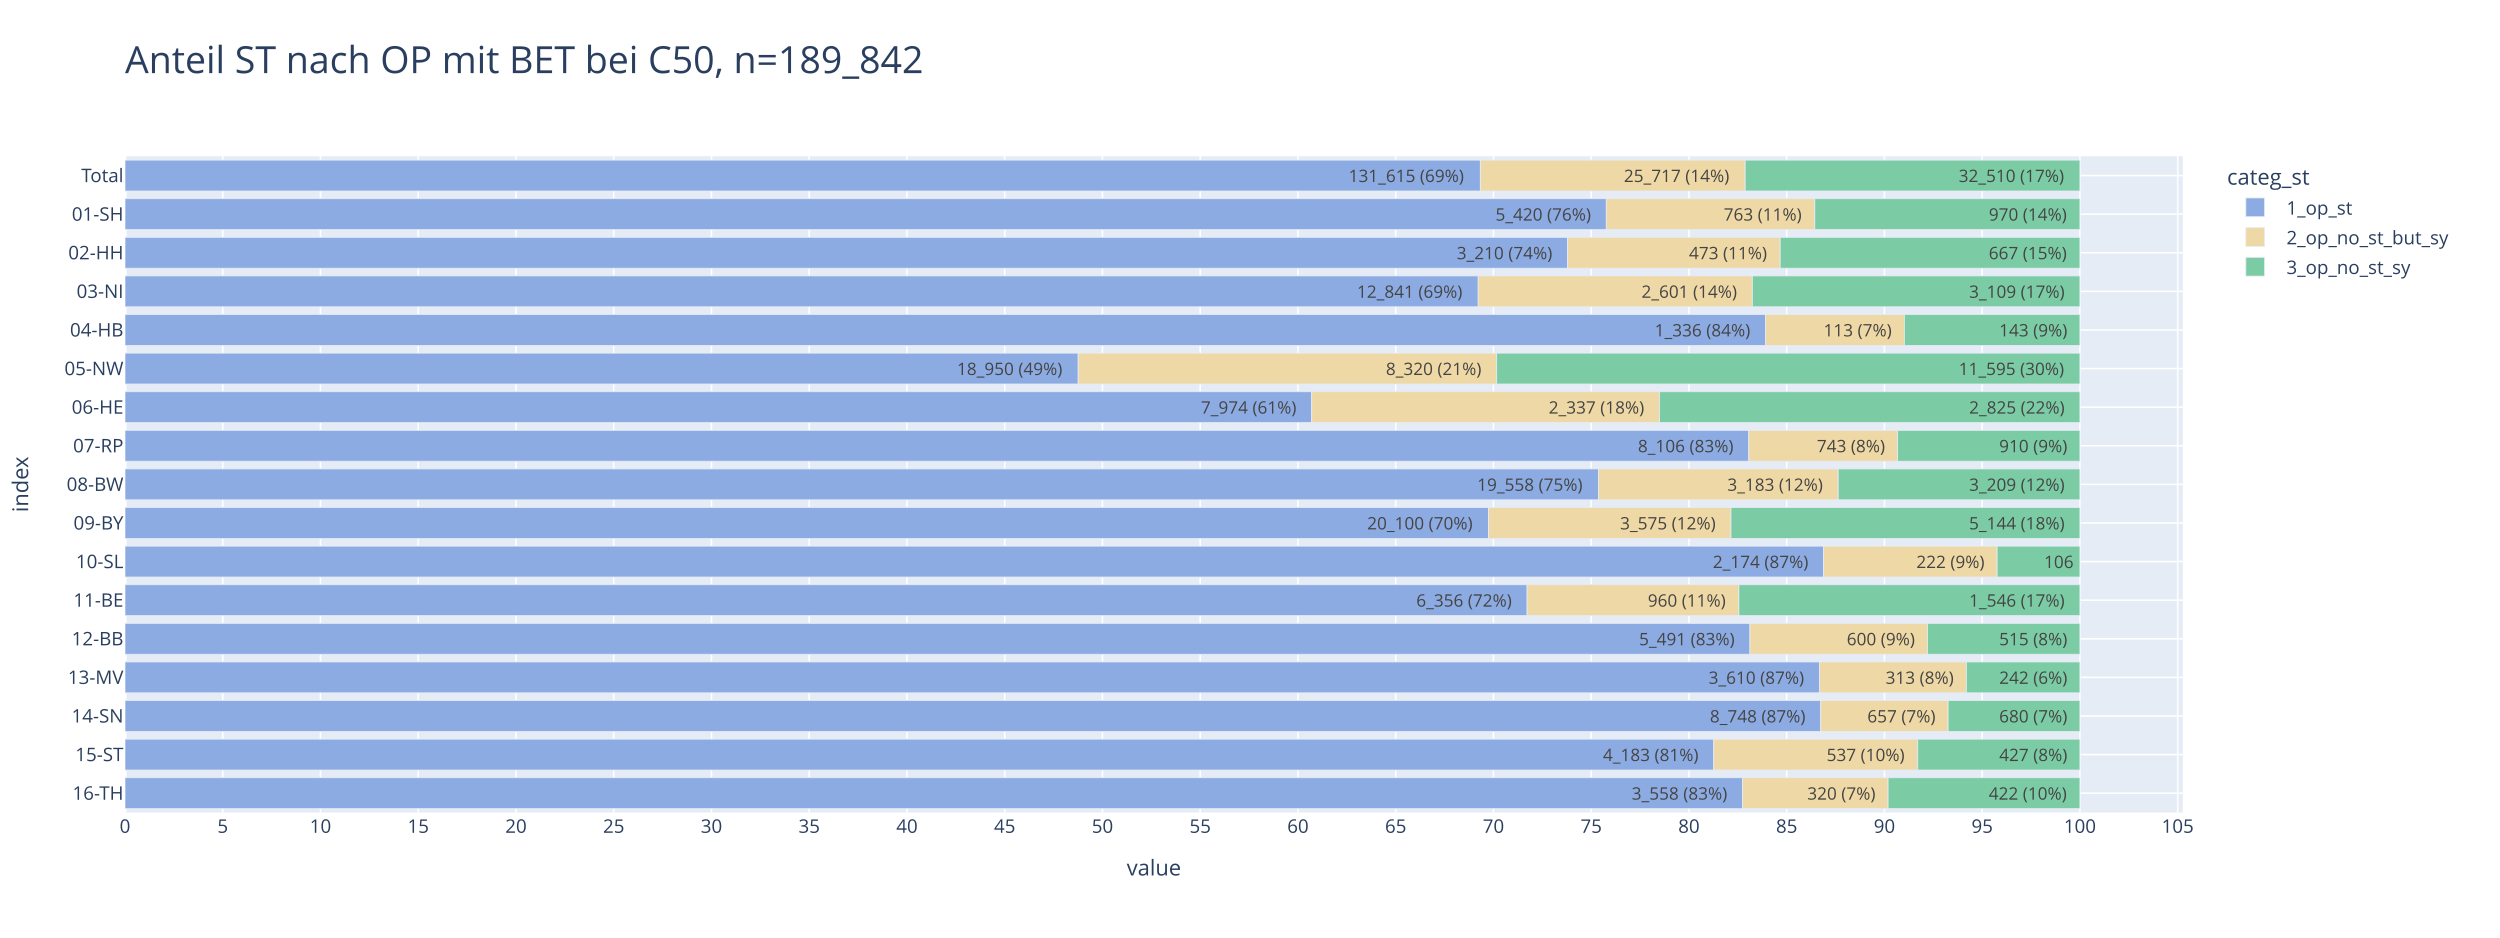
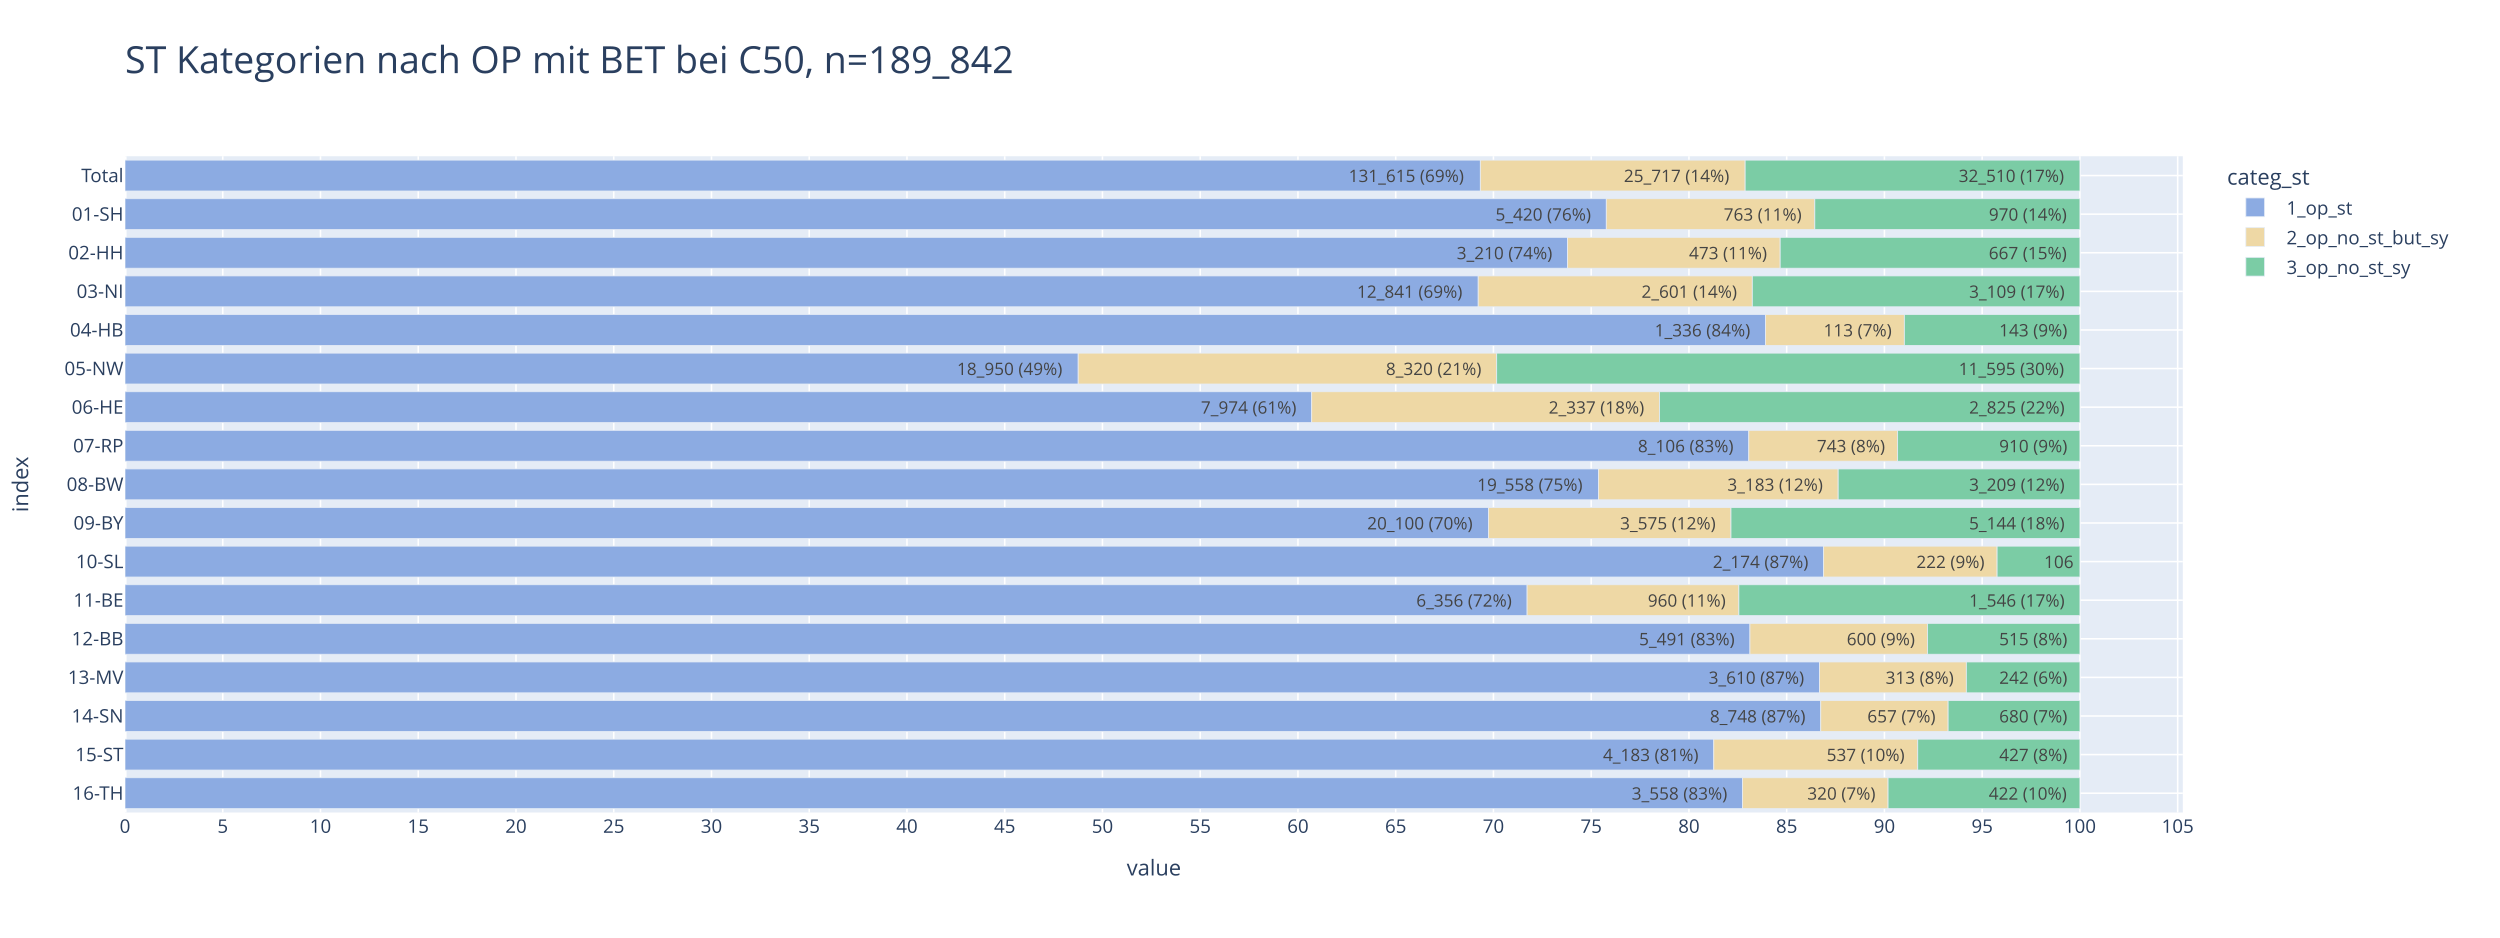
<svg xmlns="http://www.w3.org/2000/svg" class="main-svg" width="1600" height="600" style="" viewBox="0 0 1600 600">
  <rect x="0" y="0" width="1600" height="600" style="fill: rgb(255, 255, 255); fill-opacity: 1;" />
-   <defs id="defs-1c1ed3">
+   <defs id="defs-8b8133">
    <g class="clips">
-       <clipPath id="clip1c1ed3xyplot" class="plotclip">
+       <clipPath id="clip8b8133xyplot" class="plotclip">
        <rect width="1317" height="420" />
      </clipPath>
-       <clipPath class="axesclip" id="clip1c1ed3x">
+       <clipPath class="axesclip" id="clip8b8133x">
        <rect x="80" y="0" width="1317" height="600" />
      </clipPath>
-       <clipPath class="axesclip" id="clip1c1ed3y">
+       <clipPath class="axesclip" id="clip8b8133y">
        <rect x="0" y="100" width="1600" height="420" />
      </clipPath>
-       <clipPath class="axesclip" id="clip1c1ed3xy">
+       <clipPath class="axesclip" id="clip8b8133xy">
        <rect x="80" y="100" width="1317" height="420" />
      </clipPath>
    </g>
    <g class="gradients" />
    <g class="patterns" />
  </defs>
  <g class="bglayer">
    <rect class="bg" x="80" y="100" width="1317" height="420" style="fill: rgb(229, 236, 246); fill-opacity: 1; stroke-width: 0;" />
  </g>
  <g class="layer-below">
    <g class="imagelayer" />
    <g class="shapelayer" />
  </g>
  <g class="cartesianlayer">
    <g class="subplot xy">
      <g class="layer-subplot">
        <g class="shapelayer" />
        <g class="imagelayer" />
      </g>
      <g class="minor-gridlayer">
        <g class="x" />
        <g class="y" />
      </g>
      <g class="gridlayer">
        <g class="x">
          <path class="xgrid crisp" transform="translate(142.56,0)" d="M0,100v420" style="stroke: rgb(255, 255, 255); stroke-opacity: 1; stroke-width: 1px;" />
          <path class="xgrid crisp" transform="translate(205.11,0)" d="M0,100v420" style="stroke: rgb(255, 255, 255); stroke-opacity: 1; stroke-width: 1px;" />
          <path class="xgrid crisp" transform="translate(267.67,0)" d="M0,100v420" style="stroke: rgb(255, 255, 255); stroke-opacity: 1; stroke-width: 1px;" />
          <path class="xgrid crisp" transform="translate(330.23,0)" d="M0,100v420" style="stroke: rgb(255, 255, 255); stroke-opacity: 1; stroke-width: 1px;" />
          <path class="xgrid crisp" transform="translate(392.79,0)" d="M0,100v420" style="stroke: rgb(255, 255, 255); stroke-opacity: 1; stroke-width: 1px;" />
          <path class="xgrid crisp" transform="translate(455.34,0)" d="M0,100v420" style="stroke: rgb(255, 255, 255); stroke-opacity: 1; stroke-width: 1px;" />
          <path class="xgrid crisp" transform="translate(517.9,0)" d="M0,100v420" style="stroke: rgb(255, 255, 255); stroke-opacity: 1; stroke-width: 1px;" />
          <path class="xgrid crisp" transform="translate(580.46,0)" d="M0,100v420" style="stroke: rgb(255, 255, 255); stroke-opacity: 1; stroke-width: 1px;" />
          <path class="xgrid crisp" transform="translate(643.02,0)" d="M0,100v420" style="stroke: rgb(255, 255, 255); stroke-opacity: 1; stroke-width: 1px;" />
          <path class="xgrid crisp" transform="translate(705.57,0)" d="M0,100v420" style="stroke: rgb(255, 255, 255); stroke-opacity: 1; stroke-width: 1px;" />
          <path class="xgrid crisp" transform="translate(768.13,0)" d="M0,100v420" style="stroke: rgb(255, 255, 255); stroke-opacity: 1; stroke-width: 1px;" />
          <path class="xgrid crisp" transform="translate(830.69,0)" d="M0,100v420" style="stroke: rgb(255, 255, 255); stroke-opacity: 1; stroke-width: 1px;" />
          <path class="xgrid crisp" transform="translate(893.25,0)" d="M0,100v420" style="stroke: rgb(255, 255, 255); stroke-opacity: 1; stroke-width: 1px;" />
          <path class="xgrid crisp" transform="translate(955.8,0)" d="M0,100v420" style="stroke: rgb(255, 255, 255); stroke-opacity: 1; stroke-width: 1px;" />
          <path class="xgrid crisp" transform="translate(1018.36,0)" d="M0,100v420" style="stroke: rgb(255, 255, 255); stroke-opacity: 1; stroke-width: 1px;" />
          <path class="xgrid crisp" transform="translate(1080.92,0)" d="M0,100v420" style="stroke: rgb(255, 255, 255); stroke-opacity: 1; stroke-width: 1px;" />
          <path class="xgrid crisp" transform="translate(1143.48,0)" d="M0,100v420" style="stroke: rgb(255, 255, 255); stroke-opacity: 1; stroke-width: 1px;" />
          <path class="xgrid crisp" transform="translate(1206.03,0)" d="M0,100v420" style="stroke: rgb(255, 255, 255); stroke-opacity: 1; stroke-width: 1px;" />
          <path class="xgrid crisp" transform="translate(1268.59,0)" d="M0,100v420" style="stroke: rgb(255, 255, 255); stroke-opacity: 1; stroke-width: 1px;" />
          <path class="xgrid crisp" transform="translate(1331.15,0)" d="M0,100v420" style="stroke: rgb(255, 255, 255); stroke-opacity: 1; stroke-width: 1px;" />
          <path class="xgrid crisp" transform="translate(1393.71,0)" d="M0,100v420" style="stroke: rgb(255, 255, 255); stroke-opacity: 1; stroke-width: 1px;" />
        </g>
        <g class="y">
          <path class="ygrid crisp" transform="translate(0,507.65)" d="M80,0h1317" style="stroke: rgb(255, 255, 255); stroke-opacity: 1; stroke-width: 1px;" />
          <path class="ygrid crisp" transform="translate(0,482.94)" d="M80,0h1317" style="stroke: rgb(255, 255, 255); stroke-opacity: 1; stroke-width: 1px;" />
          <path class="ygrid crisp" transform="translate(0,458.24)" d="M80,0h1317" style="stroke: rgb(255, 255, 255); stroke-opacity: 1; stroke-width: 1px;" />
          <path class="ygrid crisp" transform="translate(0,433.53)" d="M80,0h1317" style="stroke: rgb(255, 255, 255); stroke-opacity: 1; stroke-width: 1px;" />
          <path class="ygrid crisp" transform="translate(0,408.82)" d="M80,0h1317" style="stroke: rgb(255, 255, 255); stroke-opacity: 1; stroke-width: 1px;" />
          <path class="ygrid crisp" transform="translate(0,384.12)" d="M80,0h1317" style="stroke: rgb(255, 255, 255); stroke-opacity: 1; stroke-width: 1px;" />
          <path class="ygrid crisp" transform="translate(0,359.41)" d="M80,0h1317" style="stroke: rgb(255, 255, 255); stroke-opacity: 1; stroke-width: 1px;" />
          <path class="ygrid crisp" transform="translate(0,334.71)" d="M80,0h1317" style="stroke: rgb(255, 255, 255); stroke-opacity: 1; stroke-width: 1px;" />
          <path class="ygrid crisp" transform="translate(0,310)" d="M80,0h1317" style="stroke: rgb(255, 255, 255); stroke-opacity: 1; stroke-width: 1px;" />
          <path class="ygrid crisp" transform="translate(0,285.29)" d="M80,0h1317" style="stroke: rgb(255, 255, 255); stroke-opacity: 1; stroke-width: 1px;" />
          <path class="ygrid crisp" transform="translate(0,260.59)" d="M80,0h1317" style="stroke: rgb(255, 255, 255); stroke-opacity: 1; stroke-width: 1px;" />
          <path class="ygrid crisp" transform="translate(0,235.88)" d="M80,0h1317" style="stroke: rgb(255, 255, 255); stroke-opacity: 1; stroke-width: 1px;" />
          <path class="ygrid crisp" transform="translate(0,211.18)" d="M80,0h1317" style="stroke: rgb(255, 255, 255); stroke-opacity: 1; stroke-width: 1px;" />
          <path class="ygrid crisp" transform="translate(0,186.47)" d="M80,0h1317" style="stroke: rgb(255, 255, 255); stroke-opacity: 1; stroke-width: 1px;" />
          <path class="ygrid crisp" transform="translate(0,161.76)" d="M80,0h1317" style="stroke: rgb(255, 255, 255); stroke-opacity: 1; stroke-width: 1px;" />
          <path class="ygrid crisp" transform="translate(0,137.06)" d="M80,0h1317" style="stroke: rgb(255, 255, 255); stroke-opacity: 1; stroke-width: 1px;" />
          <path class="ygrid crisp" transform="translate(0,112.35)" d="M80,0h1317" style="stroke: rgb(255, 255, 255); stroke-opacity: 1; stroke-width: 1px;" />
        </g>
      </g>
      <g class="zerolinelayer">
        <path class="xzl zl crisp" transform="translate(80,0)" d="M0,100v420" style="stroke: rgb(255, 255, 255); stroke-opacity: 1; stroke-width: 2px;" />
      </g>
      <g class="layer-between">
        <g class="shapelayer" />
        <g class="imagelayer" />
      </g>
      <path class="xlines-below" />
      <path class="ylines-below" />
      <g class="overlines-below" />
      <g class="xaxislayer-below" />
      <g class="yaxislayer-below" />
      <g class="overaxes-below" />
      <g class="overplot">
-         <g class="xy" transform="translate(80,100)" clip-path="url(#clip1c1ed3xyplot)">
+         <g class="xy" transform="translate(80,100)" clip-path="url(#clip8b8133xyplot)">
          <g class="barlayer mlayer">
            <g class="trace bars" style="opacity: 1;">
              <g class="points">
                <g class="point">
                  <path d="M0,22.24V2.47H867.41V22.24Z" style="vector-effect: none; opacity: 1; stroke-width: 0.5px; fill: rgb(140, 171, 226); fill-opacity: 1; stroke: rgb(229, 236, 246); stroke-opacity: 1;" />
                  <text class="bartext bartext-inside" text-anchor="middle" data-notex="1" x="0" y="0" style="font-family: 'Open Sans', verdana, arial, sans-serif; font-size: 12px; fill: rgb(68, 68, 68); fill-opacity: 1; white-space: pre;" transform="translate(820.0233,16.486)scale(0.918)">131_615 (69%)</text>
                </g>
                <g class="point">
                  <path d="M0,46.94V27.18H948.03V46.94Z" style="vector-effect: none; opacity: 1; stroke-width: 0.5px; fill: rgb(140, 171, 226); fill-opacity: 1; stroke: rgb(229, 236, 246); stroke-opacity: 1;" />
                  <text class="bartext bartext-inside" text-anchor="middle" data-notex="1" x="0" y="0" style="font-family: 'Open Sans', verdana, arial, sans-serif; font-size: 12px; fill: rgb(68, 68, 68); fill-opacity: 1; white-space: pre;" transform="translate(907.6773,41.188)scale(0.9173333)">5_420 (76%)</text>
                </g>
                <g class="point">
                  <path d="M0,71.65V51.88H923.26V71.65Z" style="vector-effect: none; opacity: 1; stroke-width: 0.5px; fill: rgb(140, 171, 226); fill-opacity: 1; stroke: rgb(229, 236, 246); stroke-opacity: 1;" />
                  <text class="bartext bartext-inside" text-anchor="middle" data-notex="1" x="0" y="0" style="font-family: 'Open Sans', verdana, arial, sans-serif; font-size: 12px; fill: rgb(68, 68, 68); fill-opacity: 1; white-space: pre;" transform="translate(882.8802,65.896)scale(0.918)">3_210 (74%)</text>
                </g>
                <g class="point">
                  <path d="M0,96.35V76.59H866.05V96.35Z" style="vector-effect: none; opacity: 1; stroke-width: 0.5px; fill: rgb(140, 171, 226); fill-opacity: 1; stroke: rgb(229, 236, 246); stroke-opacity: 1;" />
                  <text class="bartext bartext-inside" text-anchor="middle" data-notex="1" x="0" y="0" style="font-family: 'Open Sans', verdana, arial, sans-serif; font-size: 12px; fill: rgb(68, 68, 68); fill-opacity: 1; white-space: pre;" transform="translate(822.2,90.598)scale(0.9173333)">12_841 (69%)</text>
                </g>
                <g class="point">
                  <path d="M0,121.06V101.29H1049.96V121.06Z" style="vector-effect: none; opacity: 1; stroke-width: 0.5px; fill: rgb(140, 171, 226); fill-opacity: 1; stroke: rgb(229, 236, 246); stroke-opacity: 1;" />
                  <text class="bartext bartext-inside" text-anchor="middle" data-notex="1" x="0" y="0" style="font-family: 'Open Sans', verdana, arial, sans-serif; font-size: 12px; fill: rgb(68, 68, 68); fill-opacity: 1; white-space: pre;" transform="translate(1009.58,115.306)scale(0.918)">1_336 (84%)</text>
                </g>
                <g class="point">
                  <path d="M0,145.76V126H610.04V145.76Z" style="vector-effect: none; opacity: 1; stroke-width: 0.5px; fill: rgb(140, 171, 226); fill-opacity: 1; stroke: rgb(229, 236, 246); stroke-opacity: 1;" />
                  <text class="bartext bartext-inside" text-anchor="middle" data-notex="1" x="0" y="0" style="font-family: 'Open Sans', verdana, arial, sans-serif; font-size: 12px; fill: rgb(68, 68, 68); fill-opacity: 1; white-space: pre;" transform="translate(566.19,140.008)scale(0.9173333)">18_950 (49%)</text>
                </g>
                <g class="point">
                  <path d="M0,170.47V150.71H759.49V170.47Z" style="vector-effect: none; opacity: 1; stroke-width: 0.5px; fill: rgb(140, 171, 226); fill-opacity: 1; stroke: rgb(229, 236, 246); stroke-opacity: 1;" />
                  <text class="bartext bartext-inside" text-anchor="middle" data-notex="1" x="0" y="0" style="font-family: 'Open Sans', verdana, arial, sans-serif; font-size: 12px; fill: rgb(68, 68, 68); fill-opacity: 1; white-space: pre;" transform="translate(719.1373,164.718)scale(0.9173333)">7_974 (61%)</text>
                </g>
                <g class="point">
                  <path d="M0,195.18V175.41H1039.23V195.18Z" style="vector-effect: none; opacity: 1; stroke-width: 0.5px; fill: rgb(140, 171, 226); fill-opacity: 1; stroke: rgb(229, 236, 246); stroke-opacity: 1;" />
                  <text class="bartext bartext-inside" text-anchor="middle" data-notex="1" x="0" y="0" style="font-family: 'Open Sans', verdana, arial, sans-serif; font-size: 12px; fill: rgb(68, 68, 68); fill-opacity: 1; white-space: pre;" transform="translate(998.8502,189.426)scale(0.918)">8_106 (83%)</text>
                </g>
                <g class="point">
                  <path d="M0,219.88V200.12H942.97V219.88Z" style="vector-effect: none; opacity: 1; stroke-width: 0.5px; fill: rgb(140, 171, 226); fill-opacity: 1; stroke: rgb(229, 236, 246); stroke-opacity: 1;" />
                  <text class="bartext bartext-inside" text-anchor="middle" data-notex="1" x="0" y="0" style="font-family: 'Open Sans', verdana, arial, sans-serif; font-size: 12px; fill: rgb(68, 68, 68); fill-opacity: 1; white-space: pre;" transform="translate(899.12,214.128)scale(0.9173333)">19_558 (75%)</text>
                </g>
                <g class="point">
                  <path d="M0,244.59V224.82H872.62V244.59Z" style="vector-effect: none; opacity: 1; stroke-width: 0.5px; fill: rgb(140, 171, 226); fill-opacity: 1; stroke: rgb(229, 236, 246); stroke-opacity: 1;" />
                  <text class="bartext bartext-inside" text-anchor="middle" data-notex="1" x="0" y="0" style="font-family: 'Open Sans', verdana, arial, sans-serif; font-size: 12px; fill: rgb(68, 68, 68); fill-opacity: 1; white-space: pre;" transform="translate(828.7403,238.836)scale(0.918)">20_100 (70%)</text>
                </g>
                <g class="point">
                  <path d="M0,269.29V249.53H1087.13V269.29Z" style="vector-effect: none; opacity: 1; stroke-width: 0.5px; fill: rgb(140, 171, 226); fill-opacity: 1; stroke: rgb(229, 236, 246); stroke-opacity: 1;" />
                  <text class="bartext bartext-inside" text-anchor="middle" data-notex="1" x="0" y="0" style="font-family: 'Open Sans', verdana, arial, sans-serif; font-size: 12px; fill: rgb(68, 68, 68); fill-opacity: 1; white-space: pre;" transform="translate(1046.777,263.538)scale(0.9173333)">2_174 (87%)</text>
                </g>
                <g class="point">
                  <path d="M0,294V274.24H897.35V294Z" style="vector-effect: none; opacity: 1; stroke-width: 0.5px; fill: rgb(140, 171, 226); fill-opacity: 1; stroke: rgb(229, 236, 246); stroke-opacity: 1;" />
                  <text class="bartext bartext-inside" text-anchor="middle" data-notex="1" x="0" y="0" style="font-family: 'Open Sans', verdana, arial, sans-serif; font-size: 12px; fill: rgb(68, 68, 68); fill-opacity: 1; white-space: pre;" transform="translate(856.9973,288.248)scale(0.9173333)">6_356 (72%)</text>
                </g>
                <g class="point">
                  <path d="M0,318.71V298.94H1039.97V318.71Z" style="vector-effect: none; opacity: 1; stroke-width: 0.5px; fill: rgb(140, 171, 226); fill-opacity: 1; stroke: rgb(229, 236, 246); stroke-opacity: 1;" />
                  <text class="bartext bartext-inside" text-anchor="middle" data-notex="1" x="0" y="0" style="font-family: 'Open Sans', verdana, arial, sans-serif; font-size: 12px; fill: rgb(68, 68, 68); fill-opacity: 1; white-space: pre;" transform="translate(999.5902,312.956)scale(0.918)">5_491 (83%)</text>
                </g>
                <g class="point">
                  <path d="M0,343.41V323.65H1084.43V343.41Z" style="vector-effect: none; opacity: 1; stroke-width: 0.5px; fill: rgb(140, 171, 226); fill-opacity: 1; stroke: rgb(229, 236, 246); stroke-opacity: 1;" />
                  <text class="bartext bartext-inside" text-anchor="middle" data-notex="1" x="0" y="0" style="font-family: 'Open Sans', verdana, arial, sans-serif; font-size: 12px; fill: rgb(68, 68, 68); fill-opacity: 1; white-space: pre;" transform="translate(1044.077,337.658)scale(0.9173333)">3_610 (87%)</text>
                </g>
                <g class="point">
                  <path d="M0,368.12V348.35H1085.28V368.12Z" style="vector-effect: none; opacity: 1; stroke-width: 0.5px; fill: rgb(140, 171, 226); fill-opacity: 1; stroke: rgb(229, 236, 246); stroke-opacity: 1;" />
                  <text class="bartext bartext-inside" text-anchor="middle" data-notex="1" x="0" y="0" style="font-family: 'Open Sans', verdana, arial, sans-serif; font-size: 12px; fill: rgb(68, 68, 68); fill-opacity: 1; white-space: pre;" transform="translate(1044.9,362.366)scale(0.918)">8_748 (87%)</text>
                </g>
                <g class="point">
                  <path d="M0,392.82V373.06H1016.82V392.82Z" style="vector-effect: none; opacity: 1; stroke-width: 0.5px; fill: rgb(140, 171, 226); fill-opacity: 1; stroke: rgb(229, 236, 246); stroke-opacity: 1;" />
                  <text class="bartext bartext-inside" text-anchor="middle" data-notex="1" x="0" y="0" style="font-family: 'Open Sans', verdana, arial, sans-serif; font-size: 12px; fill: rgb(68, 68, 68); fill-opacity: 1; white-space: pre;" transform="translate(976.4673,387.068)scale(0.9173333)">4_183 (81%)</text>
                </g>
                <g class="point">
                  <path d="M0,417.53V397.76H1035.25V417.53Z" style="vector-effect: none; opacity: 1; stroke-width: 0.5px; fill: rgb(140, 171, 226); fill-opacity: 1; stroke: rgb(229, 236, 246); stroke-opacity: 1;" />
                  <text class="bartext bartext-inside" text-anchor="middle" data-notex="1" x="0" y="0" style="font-family: 'Open Sans', verdana, arial, sans-serif; font-size: 12px; fill: rgb(68, 68, 68); fill-opacity: 1; white-space: pre;" transform="translate(994.8702,411.776)scale(0.918)">3_558 (83%)</text>
                </g>
              </g>
            </g>
            <g class="trace bars" style="opacity: 1;">
              <g class="points">
                <g class="point">
                  <path d="M867.41,22.24V2.47H1036.89V22.24Z" style="vector-effect: none; opacity: 1; stroke-width: 0.5px; fill: rgb(238, 216, 165); fill-opacity: 1; stroke: rgb(229, 236, 246); stroke-opacity: 1;" />
                  <text class="bartext bartext-inside" text-anchor="middle" data-notex="1" x="0" y="0" style="font-family: 'Open Sans', verdana, arial, sans-serif; font-size: 12px; fill: rgb(68, 68, 68); fill-opacity: 1; white-space: pre;" transform="translate(993.0103,16.486)scale(0.918)">25_717 (14%)</text>
                </g>
                <g class="point">
                  <path d="M948.03,46.94V27.18H1081.48V46.94Z" style="vector-effect: none; opacity: 1; stroke-width: 0.5px; fill: rgb(238, 216, 165); fill-opacity: 1; stroke: rgb(229, 236, 246); stroke-opacity: 1;" />
                  <text class="bartext bartext-inside" text-anchor="middle" data-notex="1" x="0" y="0" style="font-family: 'Open Sans', verdana, arial, sans-serif; font-size: 12px; fill: rgb(68, 68, 68); fill-opacity: 1; white-space: pre;" transform="translate(1048.122,41.188)scale(0.9173333)">763 (11%)</text>
                </g>
                <g class="point">
                  <path d="M923.26,71.65V51.88H1059.31V71.65Z" style="vector-effect: none; opacity: 1; stroke-width: 0.5px; fill: rgb(238, 216, 165); fill-opacity: 1; stroke: rgb(229, 236, 246); stroke-opacity: 1;" />
                  <text class="bartext bartext-inside" text-anchor="middle" data-notex="1" x="0" y="0" style="font-family: 'Open Sans', verdana, arial, sans-serif; font-size: 12px; fill: rgb(68, 68, 68); fill-opacity: 1; white-space: pre;" transform="translate(1025.93,65.896)scale(0.918)">473 (11%)</text>
                </g>
                <g class="point">
                  <path d="M866.05,96.35V76.59H1041.47V96.35Z" style="vector-effect: none; opacity: 1; stroke-width: 0.5px; fill: rgb(238, 216, 165); fill-opacity: 1; stroke: rgb(229, 236, 246); stroke-opacity: 1;" />
                  <text class="bartext bartext-inside" text-anchor="middle" data-notex="1" x="0" y="0" style="font-family: 'Open Sans', verdana, arial, sans-serif; font-size: 12px; fill: rgb(68, 68, 68); fill-opacity: 1; white-space: pre;" transform="translate(1001.117,90.598)scale(0.9173333)">2_601 (14%)</text>
                </g>
                <g class="point">
                  <path d="M1049.96,121.06V101.29H1138.77V121.06Z" style="vector-effect: none; opacity: 1; stroke-width: 0.5px; fill: rgb(238, 216, 165); fill-opacity: 1; stroke: rgb(229, 236, 246); stroke-opacity: 1;" />
                  <text class="bartext bartext-inside" text-anchor="middle" data-notex="1" x="0" y="0" style="font-family: 'Open Sans', verdana, arial, sans-serif; font-size: 12px; fill: rgb(68, 68, 68); fill-opacity: 1; white-space: pre;" transform="translate(1108.897,115.306)scale(0.918)">113 (7%)</text>
                </g>
                <g class="point">
                  <path d="M610.04,145.76V126H877.88V145.76Z" style="vector-effect: none; opacity: 1; stroke-width: 0.5px; fill: rgb(238, 216, 165); fill-opacity: 1; stroke: rgb(229, 236, 246); stroke-opacity: 1;" />
                  <text class="bartext bartext-inside" text-anchor="middle" data-notex="1" x="0" y="0" style="font-family: 'Open Sans', verdana, arial, sans-serif; font-size: 12px; fill: rgb(68, 68, 68); fill-opacity: 1; white-space: pre;" transform="translate(837.5273,140.008)scale(0.9173333)">8_320 (21%)</text>
                </g>
                <g class="point">
                  <path d="M759.49,170.47V150.71H982.08V170.47Z" style="vector-effect: none; opacity: 1; stroke-width: 0.5px; fill: rgb(238, 216, 165); fill-opacity: 1; stroke: rgb(229, 236, 246); stroke-opacity: 1;" />
                  <text class="bartext bartext-inside" text-anchor="middle" data-notex="1" x="0" y="0" style="font-family: 'Open Sans', verdana, arial, sans-serif; font-size: 12px; fill: rgb(68, 68, 68); fill-opacity: 1; white-space: pre;" transform="translate(941.7273,164.718)scale(0.9173333)">2_337 (18%)</text>
                </g>
                <g class="point">
                  <path d="M1039.23,195.18V175.41H1134.48V195.18Z" style="vector-effect: none; opacity: 1; stroke-width: 0.5px; fill: rgb(238, 216, 165); fill-opacity: 1; stroke: rgb(229, 236, 246); stroke-opacity: 1;" />
                  <text class="bartext bartext-inside" text-anchor="middle" data-notex="1" x="0" y="0" style="font-family: 'Open Sans', verdana, arial, sans-serif; font-size: 12px; fill: rgb(68, 68, 68); fill-opacity: 1; white-space: pre;" transform="translate(1104.607,189.426)scale(0.918)">743 (8%)</text>
                </g>
                <g class="point">
                  <path d="M942.97,219.88V200.12H1096.43V219.88Z" style="vector-effect: none; opacity: 1; stroke-width: 0.5px; fill: rgb(238, 216, 165); fill-opacity: 1; stroke: rgb(229, 236, 246); stroke-opacity: 1;" />
                  <text class="bartext bartext-inside" text-anchor="middle" data-notex="1" x="0" y="0" style="font-family: 'Open Sans', verdana, arial, sans-serif; font-size: 12px; fill: rgb(68, 68, 68); fill-opacity: 1; white-space: pre;" transform="translate(1056.077,214.128)scale(0.9173333)">3_183 (12%)</text>
                </g>
                <g class="point">
                  <path d="M872.62,244.59V224.82H1027.83V244.59Z" style="vector-effect: none; opacity: 1; stroke-width: 0.5px; fill: rgb(238, 216, 165); fill-opacity: 1; stroke: rgb(229, 236, 246); stroke-opacity: 1;" />
                  <text class="bartext bartext-inside" text-anchor="middle" data-notex="1" x="0" y="0" style="font-family: 'Open Sans', verdana, arial, sans-serif; font-size: 12px; fill: rgb(68, 68, 68); fill-opacity: 1; white-space: pre;" transform="translate(987.4502,238.836)scale(0.918)">3_575 (12%)</text>
                </g>
                <g class="point">
                  <path d="M1087.13,269.29V249.53H1198.14V269.29Z" style="vector-effect: none; opacity: 1; stroke-width: 0.5px; fill: rgb(238, 216, 165); fill-opacity: 1; stroke: rgb(229, 236, 246); stroke-opacity: 1;" />
                  <text class="bartext bartext-inside" text-anchor="middle" data-notex="1" x="0" y="0" style="font-family: 'Open Sans', verdana, arial, sans-serif; font-size: 12px; fill: rgb(68, 68, 68); fill-opacity: 1; white-space: pre;" transform="translate(1168.287,263.538)scale(0.9173333)">222 (9%)</text>
                </g>
                <g class="point">
                  <path d="M897.35,294V274.24H1032.88V294Z" style="vector-effect: none; opacity: 1; stroke-width: 0.5px; fill: rgb(238, 216, 165); fill-opacity: 1; stroke: rgb(229, 236, 246); stroke-opacity: 1;" />
                  <text class="bartext bartext-inside" text-anchor="middle" data-notex="1" x="0" y="0" style="font-family: 'Open Sans', verdana, arial, sans-serif; font-size: 12px; fill: rgb(68, 68, 68); fill-opacity: 1; white-space: pre;" transform="translate(999.522,288.248)scale(0.9173333)">960 (11%)</text>
                </g>
                <g class="point">
                  <path d="M1039.97,318.71V298.94H1153.61V318.71Z" style="vector-effect: none; opacity: 1; stroke-width: 0.5px; fill: rgb(238, 216, 165); fill-opacity: 1; stroke: rgb(229, 236, 246); stroke-opacity: 1;" />
                  <text class="bartext bartext-inside" text-anchor="middle" data-notex="1" x="0" y="0" style="font-family: 'Open Sans', verdana, arial, sans-serif; font-size: 12px; fill: rgb(68, 68, 68); fill-opacity: 1; white-space: pre;" transform="translate(1123.737,312.956)scale(0.918)">600 (9%)</text>
                </g>
                <g class="point">
                  <path d="M1084.43,343.41V323.65H1178.45V343.41Z" style="vector-effect: none; opacity: 1; stroke-width: 0.5px; fill: rgb(238, 216, 165); fill-opacity: 1; stroke: rgb(229, 236, 246); stroke-opacity: 1;" />
                  <text class="bartext bartext-inside" text-anchor="middle" data-notex="1" x="0" y="0" style="font-family: 'Open Sans', verdana, arial, sans-serif; font-size: 12px; fill: rgb(68, 68, 68); fill-opacity: 1; white-space: pre;" transform="translate(1148.596,337.658)scale(0.9173333)">313 (8%)</text>
                </g>
                <g class="point">
                  <path d="M1085.28,368.12V348.35H1166.79V368.12Z" style="vector-effect: none; opacity: 1; stroke-width: 0.5px; fill: rgb(238, 216, 165); fill-opacity: 1; stroke: rgb(229, 236, 246); stroke-opacity: 1;" />
                  <text class="bartext bartext-inside" text-anchor="middle" data-notex="1" x="0" y="0" style="font-family: 'Open Sans', verdana, arial, sans-serif; font-size: 12px; fill: rgb(68, 68, 68); fill-opacity: 1; white-space: pre;" transform="translate(1136.917,362.366)scale(0.918)">657 (7%)</text>
                </g>
                <g class="point">
                  <path d="M1016.82,392.82V373.06H1147.35V392.82Z" style="vector-effect: none; opacity: 1; stroke-width: 0.5px; fill: rgb(238, 216, 165); fill-opacity: 1; stroke: rgb(229, 236, 246); stroke-opacity: 1;" />
                  <text class="bartext bartext-inside" text-anchor="middle" data-notex="1" x="0" y="0" style="font-family: 'Open Sans', verdana, arial, sans-serif; font-size: 12px; fill: rgb(68, 68, 68); fill-opacity: 1; white-space: pre;" transform="translate(1113.992,387.068)scale(0.9173333)">537 (10%)</text>
                </g>
                <g class="point">
                  <path d="M1035.25,417.53V397.76H1128.36V417.53Z" style="vector-effect: none; opacity: 1; stroke-width: 0.5px; fill: rgb(238, 216, 165); fill-opacity: 1; stroke: rgb(229, 236, 246); stroke-opacity: 1;" />
                  <text class="bartext bartext-inside" text-anchor="middle" data-notex="1" x="0" y="0" style="font-family: 'Open Sans', verdana, arial, sans-serif; font-size: 12px; fill: rgb(68, 68, 68); fill-opacity: 1; white-space: pre;" transform="translate(1098.487,411.776)scale(0.918)">320 (7%)</text>
                </g>
              </g>
            </g>
            <g class="trace bars" style="opacity: 1;">
              <g class="points">
                <g class="point">
                  <path d="M1036.89,22.24V2.47H1251.15V22.24Z" style="vector-effect: none; opacity: 1; stroke-width: 0.5px; fill: rgb(123, 204, 165); fill-opacity: 1; stroke: rgb(229, 236, 246); stroke-opacity: 1;" />
                  <text class="bartext bartext-inside" text-anchor="middle" data-notex="1" x="0" y="0" style="font-family: 'Open Sans', verdana, arial, sans-serif; font-size: 12px; fill: rgb(68, 68, 68); fill-opacity: 1; white-space: pre;" transform="translate(1207.27,16.486)scale(0.918)">32_510 (17%)</text>
                </g>
                <g class="point">
                  <path d="M1081.48,46.94V27.18H1251.15V46.94Z" style="vector-effect: none; opacity: 1; stroke-width: 0.5px; fill: rgb(123, 204, 165); fill-opacity: 1; stroke: rgb(229, 236, 246); stroke-opacity: 1;" />
                  <text class="bartext bartext-inside" text-anchor="middle" data-notex="1" x="0" y="0" style="font-family: 'Open Sans', verdana, arial, sans-serif; font-size: 12px; fill: rgb(68, 68, 68); fill-opacity: 1; white-space: pre;" transform="translate(1217.792,41.188)scale(0.9173333)">970 (14%)</text>
                </g>
                <g class="point">
                  <path d="M1059.31,71.65V51.88H1251.15V71.65Z" style="vector-effect: none; opacity: 1; stroke-width: 0.5px; fill: rgb(123, 204, 165); fill-opacity: 1; stroke: rgb(229, 236, 246); stroke-opacity: 1;" />
                  <text class="bartext bartext-inside" text-anchor="middle" data-notex="1" x="0" y="0" style="font-family: 'Open Sans', verdana, arial, sans-serif; font-size: 12px; fill: rgb(68, 68, 68); fill-opacity: 1; white-space: pre;" transform="translate(1217.77,65.896)scale(0.918)">667 (15%)</text>
                </g>
                <g class="point">
                  <path d="M1041.47,96.35V76.59H1251.15V96.35Z" style="vector-effect: none; opacity: 1; stroke-width: 0.5px; fill: rgb(123, 204, 165); fill-opacity: 1; stroke: rgb(229, 236, 246); stroke-opacity: 1;" />
                  <text class="bartext bartext-inside" text-anchor="middle" data-notex="1" x="0" y="0" style="font-family: 'Open Sans', verdana, arial, sans-serif; font-size: 12px; fill: rgb(68, 68, 68); fill-opacity: 1; white-space: pre;" transform="translate(1210.797,90.598)scale(0.9173333)">3_109 (17%)</text>
                </g>
                <g class="point">
                  <path d="M1138.77,121.06V101.29H1251.15V121.06Z" style="vector-effect: none; opacity: 1; stroke-width: 0.5px; fill: rgb(123, 204, 165); fill-opacity: 1; stroke: rgb(229, 236, 246); stroke-opacity: 1;" />
                  <text class="bartext bartext-inside" text-anchor="middle" data-notex="1" x="0" y="0" style="font-family: 'Open Sans', verdana, arial, sans-serif; font-size: 12px; fill: rgb(68, 68, 68); fill-opacity: 1; white-space: pre;" transform="translate(1221.277,115.306)scale(0.918)">143 (9%)</text>
                </g>
                <g class="point">
                  <path d="M877.88,145.76V126H1251.15V145.76Z" style="vector-effect: none; opacity: 1; stroke-width: 0.5px; fill: rgb(123, 204, 165); fill-opacity: 1; stroke: rgb(229, 236, 246); stroke-opacity: 1;" />
                  <text class="bartext bartext-inside" text-anchor="middle" data-notex="1" x="0" y="0" style="font-family: 'Open Sans', verdana, arial, sans-serif; font-size: 12px; fill: rgb(68, 68, 68); fill-opacity: 1; white-space: pre;" transform="translate(1207.3,140.008)scale(0.9173333)">11_595 (30%)</text>
                </g>
                <g class="point">
                  <path d="M982.08,170.47V150.71H1251.15V170.47Z" style="vector-effect: none; opacity: 1; stroke-width: 0.5px; fill: rgb(123, 204, 165); fill-opacity: 1; stroke: rgb(229, 236, 246); stroke-opacity: 1;" />
                  <text class="bartext bartext-inside" text-anchor="middle" data-notex="1" x="0" y="0" style="font-family: 'Open Sans', verdana, arial, sans-serif; font-size: 12px; fill: rgb(68, 68, 68); fill-opacity: 1; white-space: pre;" transform="translate(1210.797,164.718)scale(0.9173333)">2_825 (22%)</text>
                </g>
                <g class="point">
                  <path d="M1134.48,195.18V175.41H1251.15V195.18Z" style="vector-effect: none; opacity: 1; stroke-width: 0.5px; fill: rgb(123, 204, 165); fill-opacity: 1; stroke: rgb(229, 236, 246); stroke-opacity: 1;" />
                  <text class="bartext bartext-inside" text-anchor="middle" data-notex="1" x="0" y="0" style="font-family: 'Open Sans', verdana, arial, sans-serif; font-size: 12px; fill: rgb(68, 68, 68); fill-opacity: 1; white-space: pre;" transform="translate(1221.277,189.426)scale(0.918)">910 (9%)</text>
                </g>
                <g class="point">
                  <path d="M1096.43,219.88V200.12H1251.15V219.88Z" style="vector-effect: none; opacity: 1; stroke-width: 0.5px; fill: rgb(123, 204, 165); fill-opacity: 1; stroke: rgb(229, 236, 246); stroke-opacity: 1;" />
                  <text class="bartext bartext-inside" text-anchor="middle" data-notex="1" x="0" y="0" style="font-family: 'Open Sans', verdana, arial, sans-serif; font-size: 12px; fill: rgb(68, 68, 68); fill-opacity: 1; white-space: pre;" transform="translate(1210.797,214.128)scale(0.9173333)">3_209 (12%)</text>
                </g>
                <g class="point">
                  <path d="M1027.83,244.59V224.82H1251.15V244.59Z" style="vector-effect: none; opacity: 1; stroke-width: 0.5px; fill: rgb(123, 204, 165); fill-opacity: 1; stroke: rgb(229, 236, 246); stroke-opacity: 1;" />
                  <text class="bartext bartext-inside" text-anchor="middle" data-notex="1" x="0" y="0" style="font-family: 'Open Sans', verdana, arial, sans-serif; font-size: 12px; fill: rgb(68, 68, 68); fill-opacity: 1; white-space: pre;" transform="translate(1210.77,238.836)scale(0.918)">5_144 (18%)</text>
                </g>
                <g class="point">
                  <path d="M1198.14,269.29V249.53H1251.15V269.29Z" style="vector-effect: none; opacity: 1; stroke-width: 0.5px; fill: rgb(123, 204, 165); fill-opacity: 1; stroke: rgb(229, 236, 246); stroke-opacity: 1;" />
                  <text class="bartext bartext-inside" text-anchor="middle" data-notex="1" x="0" y="0" style="font-family: 'Open Sans', verdana, arial, sans-serif; font-size: 12px; fill: rgb(68, 68, 68); fill-opacity: 1; white-space: pre;" transform="translate(1237.651,263.538)scale(0.9173333)">106</text>
                </g>
                <g class="point">
                  <path d="M1032.88,294V274.24H1251.15V294Z" style="vector-effect: none; opacity: 1; stroke-width: 0.5px; fill: rgb(123, 204, 165); fill-opacity: 1; stroke: rgb(229, 236, 246); stroke-opacity: 1;" />
                  <text class="bartext bartext-inside" text-anchor="middle" data-notex="1" x="0" y="0" style="font-family: 'Open Sans', verdana, arial, sans-serif; font-size: 12px; fill: rgb(68, 68, 68); fill-opacity: 1; white-space: pre;" transform="translate(1210.797,288.248)scale(0.9173333)">1_546 (17%)</text>
                </g>
                <g class="point">
                  <path d="M1153.61,318.71V298.94H1251.15V318.71Z" style="vector-effect: none; opacity: 1; stroke-width: 0.5px; fill: rgb(123, 204, 165); fill-opacity: 1; stroke: rgb(229, 236, 246); stroke-opacity: 1;" />
                  <text class="bartext bartext-inside" text-anchor="middle" data-notex="1" x="0" y="0" style="font-family: 'Open Sans', verdana, arial, sans-serif; font-size: 12px; fill: rgb(68, 68, 68); fill-opacity: 1; white-space: pre;" transform="translate(1221.277,312.956)scale(0.918)">515 (8%)</text>
                </g>
                <g class="point">
                  <path d="M1178.45,343.41V323.65H1251.15V343.41Z" style="vector-effect: none; opacity: 1; stroke-width: 0.5px; fill: rgb(123, 204, 165); fill-opacity: 1; stroke: rgb(229, 236, 246); stroke-opacity: 1;" />
                  <text class="bartext bartext-inside" text-anchor="middle" data-notex="1" x="0" y="0" style="font-family: 'Open Sans', verdana, arial, sans-serif; font-size: 12px; fill: rgb(68, 68, 68); fill-opacity: 1; white-space: pre;" transform="translate(1221.296,337.658)scale(0.9173333)">242 (6%)</text>
                </g>
                <g class="point">
                  <path d="M1166.79,368.12V348.35H1251.15V368.12Z" style="vector-effect: none; opacity: 1; stroke-width: 0.5px; fill: rgb(123, 204, 165); fill-opacity: 1; stroke: rgb(229, 236, 246); stroke-opacity: 1;" />
                  <text class="bartext bartext-inside" text-anchor="middle" data-notex="1" x="0" y="0" style="font-family: 'Open Sans', verdana, arial, sans-serif; font-size: 12px; fill: rgb(68, 68, 68); fill-opacity: 1; white-space: pre;" transform="translate(1221.277,362.366)scale(0.918)">680 (7%)</text>
                </g>
                <g class="point">
                  <path d="M1147.35,392.82V373.06H1251.15V392.82Z" style="vector-effect: none; opacity: 1; stroke-width: 0.5px; fill: rgb(123, 204, 165); fill-opacity: 1; stroke: rgb(229, 236, 246); stroke-opacity: 1;" />
                  <text class="bartext bartext-inside" text-anchor="middle" data-notex="1" x="0" y="0" style="font-family: 'Open Sans', verdana, arial, sans-serif; font-size: 12px; fill: rgb(68, 68, 68); fill-opacity: 1; white-space: pre;" transform="translate(1221.297,387.068)scale(0.9173333)">427 (8%)</text>
                </g>
                <g class="point">
                  <path d="M1128.36,417.53V397.76H1251.15V417.53Z" style="vector-effect: none; opacity: 1; stroke-width: 0.5px; fill: rgb(123, 204, 165); fill-opacity: 1; stroke: rgb(229, 236, 246); stroke-opacity: 1;" />
                  <text class="bartext bartext-inside" text-anchor="middle" data-notex="1" x="0" y="0" style="font-family: 'Open Sans', verdana, arial, sans-serif; font-size: 12px; fill: rgb(68, 68, 68); fill-opacity: 1; white-space: pre;" transform="translate(1217.77,411.776)scale(0.918)">422 (10%)</text>
                </g>
              </g>
            </g>
          </g>
        </g>
      </g>
      <g class="zerolinelayer-above" />
      <path class="xlines-above crisp" d="M0,0" style="fill: none;" />
      <path class="ylines-above crisp" d="M0,0" style="fill: none;" />
      <g class="overlines-above" />
      <g class="xaxislayer-above">
        <g class="xtick">
          <text text-anchor="middle" x="0" y="533" transform="translate(80,0)" style="font-family: 'Open Sans', verdana, arial, sans-serif; font-size: 12px; fill: rgb(42, 63, 95); fill-opacity: 1; white-space: pre;">0</text>
        </g>
        <g class="xtick">
          <text text-anchor="middle" x="0" y="533" style="font-family: 'Open Sans', verdana, arial, sans-serif; font-size: 12px; fill: rgb(42, 63, 95); fill-opacity: 1; white-space: pre;" transform="translate(142.56,0)">5</text>
        </g>
        <g class="xtick">
          <text text-anchor="middle" x="0" y="533" style="font-family: 'Open Sans', verdana, arial, sans-serif; font-size: 12px; fill: rgb(42, 63, 95); fill-opacity: 1; white-space: pre;" transform="translate(205.11,0)">10</text>
        </g>
        <g class="xtick">
          <text text-anchor="middle" x="0" y="533" style="font-family: 'Open Sans', verdana, arial, sans-serif; font-size: 12px; fill: rgb(42, 63, 95); fill-opacity: 1; white-space: pre;" transform="translate(267.67,0)">15</text>
        </g>
        <g class="xtick">
          <text text-anchor="middle" x="0" y="533" style="font-family: 'Open Sans', verdana, arial, sans-serif; font-size: 12px; fill: rgb(42, 63, 95); fill-opacity: 1; white-space: pre;" transform="translate(330.23,0)">20</text>
        </g>
        <g class="xtick">
          <text text-anchor="middle" x="0" y="533" style="font-family: 'Open Sans', verdana, arial, sans-serif; font-size: 12px; fill: rgb(42, 63, 95); fill-opacity: 1; white-space: pre;" transform="translate(392.79,0)">25</text>
        </g>
        <g class="xtick">
          <text text-anchor="middle" x="0" y="533" style="font-family: 'Open Sans', verdana, arial, sans-serif; font-size: 12px; fill: rgb(42, 63, 95); fill-opacity: 1; white-space: pre;" transform="translate(455.34,0)">30</text>
        </g>
        <g class="xtick">
          <text text-anchor="middle" x="0" y="533" style="font-family: 'Open Sans', verdana, arial, sans-serif; font-size: 12px; fill: rgb(42, 63, 95); fill-opacity: 1; white-space: pre;" transform="translate(517.9,0)">35</text>
        </g>
        <g class="xtick">
          <text text-anchor="middle" x="0" y="533" style="font-family: 'Open Sans', verdana, arial, sans-serif; font-size: 12px; fill: rgb(42, 63, 95); fill-opacity: 1; white-space: pre;" transform="translate(580.46,0)">40</text>
        </g>
        <g class="xtick">
          <text text-anchor="middle" x="0" y="533" style="font-family: 'Open Sans', verdana, arial, sans-serif; font-size: 12px; fill: rgb(42, 63, 95); fill-opacity: 1; white-space: pre;" transform="translate(643.02,0)">45</text>
        </g>
        <g class="xtick">
          <text text-anchor="middle" x="0" y="533" style="font-family: 'Open Sans', verdana, arial, sans-serif; font-size: 12px; fill: rgb(42, 63, 95); fill-opacity: 1; white-space: pre;" transform="translate(705.57,0)">50</text>
        </g>
        <g class="xtick">
          <text text-anchor="middle" x="0" y="533" style="font-family: 'Open Sans', verdana, arial, sans-serif; font-size: 12px; fill: rgb(42, 63, 95); fill-opacity: 1; white-space: pre;" transform="translate(768.13,0)">55</text>
        </g>
        <g class="xtick">
          <text text-anchor="middle" x="0" y="533" style="font-family: 'Open Sans', verdana, arial, sans-serif; font-size: 12px; fill: rgb(42, 63, 95); fill-opacity: 1; white-space: pre;" transform="translate(830.69,0)">60</text>
        </g>
        <g class="xtick">
          <text text-anchor="middle" x="0" y="533" style="font-family: 'Open Sans', verdana, arial, sans-serif; font-size: 12px; fill: rgb(42, 63, 95); fill-opacity: 1; white-space: pre;" transform="translate(893.25,0)">65</text>
        </g>
        <g class="xtick">
          <text text-anchor="middle" x="0" y="533" style="font-family: 'Open Sans', verdana, arial, sans-serif; font-size: 12px; fill: rgb(42, 63, 95); fill-opacity: 1; white-space: pre;" transform="translate(955.8,0)">70</text>
        </g>
        <g class="xtick">
          <text text-anchor="middle" x="0" y="533" style="font-family: 'Open Sans', verdana, arial, sans-serif; font-size: 12px; fill: rgb(42, 63, 95); fill-opacity: 1; white-space: pre;" transform="translate(1018.36,0)">75</text>
        </g>
        <g class="xtick">
          <text text-anchor="middle" x="0" y="533" style="font-family: 'Open Sans', verdana, arial, sans-serif; font-size: 12px; fill: rgb(42, 63, 95); fill-opacity: 1; white-space: pre;" transform="translate(1080.92,0)">80</text>
        </g>
        <g class="xtick">
          <text text-anchor="middle" x="0" y="533" style="font-family: 'Open Sans', verdana, arial, sans-serif; font-size: 12px; fill: rgb(42, 63, 95); fill-opacity: 1; white-space: pre;" transform="translate(1143.48,0)">85</text>
        </g>
        <g class="xtick">
          <text text-anchor="middle" x="0" y="533" style="font-family: 'Open Sans', verdana, arial, sans-serif; font-size: 12px; fill: rgb(42, 63, 95); fill-opacity: 1; white-space: pre;" transform="translate(1206.03,0)">90</text>
        </g>
        <g class="xtick">
          <text text-anchor="middle" x="0" y="533" style="font-family: 'Open Sans', verdana, arial, sans-serif; font-size: 12px; fill: rgb(42, 63, 95); fill-opacity: 1; white-space: pre;" transform="translate(1268.59,0)">95</text>
        </g>
        <g class="xtick">
          <text text-anchor="middle" x="0" y="533" style="font-family: 'Open Sans', verdana, arial, sans-serif; font-size: 12px; fill: rgb(42, 63, 95); fill-opacity: 1; white-space: pre;" transform="translate(1331.15,0)">100</text>
        </g>
        <g class="xtick">
          <text text-anchor="middle" x="0" y="533" style="font-family: 'Open Sans', verdana, arial, sans-serif; font-size: 12px; fill: rgb(42, 63, 95); fill-opacity: 1; white-space: pre;" transform="translate(1393.71,0)">105</text>
        </g>
      </g>
      <g class="yaxislayer-above">
        <g class="ytick">
          <text text-anchor="end" x="79" y="4.2" transform="translate(0,507.65)" style="font-family: 'Open Sans', verdana, arial, sans-serif; font-size: 12px; fill: rgb(42, 63, 95); fill-opacity: 1; white-space: pre;">16-TH</text>
        </g>
        <g class="ytick">
          <text text-anchor="end" x="79" y="4.2" transform="translate(0,482.94)" style="font-family: 'Open Sans', verdana, arial, sans-serif; font-size: 12px; fill: rgb(42, 63, 95); fill-opacity: 1; white-space: pre;">15-ST</text>
        </g>
        <g class="ytick">
          <text text-anchor="end" x="79" y="4.2" transform="translate(0,458.24)" style="font-family: 'Open Sans', verdana, arial, sans-serif; font-size: 12px; fill: rgb(42, 63, 95); fill-opacity: 1; white-space: pre;">14-SN</text>
        </g>
        <g class="ytick">
          <text text-anchor="end" x="79" y="4.2" transform="translate(0,433.53)" style="font-family: 'Open Sans', verdana, arial, sans-serif; font-size: 12px; fill: rgb(42, 63, 95); fill-opacity: 1; white-space: pre;">13-MV</text>
        </g>
        <g class="ytick">
          <text text-anchor="end" x="79" y="4.2" transform="translate(0,408.82)" style="font-family: 'Open Sans', verdana, arial, sans-serif; font-size: 12px; fill: rgb(42, 63, 95); fill-opacity: 1; white-space: pre;">12-BB</text>
        </g>
        <g class="ytick">
          <text text-anchor="end" x="79" y="4.2" transform="translate(0,384.12)" style="font-family: 'Open Sans', verdana, arial, sans-serif; font-size: 12px; fill: rgb(42, 63, 95); fill-opacity: 1; white-space: pre;">11-BE</text>
        </g>
        <g class="ytick">
          <text text-anchor="end" x="79" y="4.2" transform="translate(0,359.41)" style="font-family: 'Open Sans', verdana, arial, sans-serif; font-size: 12px; fill: rgb(42, 63, 95); fill-opacity: 1; white-space: pre;">10-SL</text>
        </g>
        <g class="ytick">
          <text text-anchor="end" x="79" y="4.2" transform="translate(0,334.71)" style="font-family: 'Open Sans', verdana, arial, sans-serif; font-size: 12px; fill: rgb(42, 63, 95); fill-opacity: 1; white-space: pre;">09-BY</text>
        </g>
        <g class="ytick">
          <text text-anchor="end" x="79" y="4.2" transform="translate(0,310)" style="font-family: 'Open Sans', verdana, arial, sans-serif; font-size: 12px; fill: rgb(42, 63, 95); fill-opacity: 1; white-space: pre;">08-BW</text>
        </g>
        <g class="ytick">
          <text text-anchor="end" x="79" y="4.2" transform="translate(0,285.29)" style="font-family: 'Open Sans', verdana, arial, sans-serif; font-size: 12px; fill: rgb(42, 63, 95); fill-opacity: 1; white-space: pre;">07-RP</text>
        </g>
        <g class="ytick">
          <text text-anchor="end" x="79" y="4.2" transform="translate(0,260.59)" style="font-family: 'Open Sans', verdana, arial, sans-serif; font-size: 12px; fill: rgb(42, 63, 95); fill-opacity: 1; white-space: pre;">06-HE</text>
        </g>
        <g class="ytick">
          <text text-anchor="end" x="79" y="4.2" transform="translate(0,235.88)" style="font-family: 'Open Sans', verdana, arial, sans-serif; font-size: 12px; fill: rgb(42, 63, 95); fill-opacity: 1; white-space: pre;">05-NW</text>
        </g>
        <g class="ytick">
          <text text-anchor="end" x="79" y="4.2" transform="translate(0,211.18)" style="font-family: 'Open Sans', verdana, arial, sans-serif; font-size: 12px; fill: rgb(42, 63, 95); fill-opacity: 1; white-space: pre;">04-HB</text>
        </g>
        <g class="ytick">
          <text text-anchor="end" x="79" y="4.2" transform="translate(0,186.47)" style="font-family: 'Open Sans', verdana, arial, sans-serif; font-size: 12px; fill: rgb(42, 63, 95); fill-opacity: 1; white-space: pre;">03-NI</text>
        </g>
        <g class="ytick">
          <text text-anchor="end" x="79" y="4.2" transform="translate(0,161.76)" style="font-family: 'Open Sans', verdana, arial, sans-serif; font-size: 12px; fill: rgb(42, 63, 95); fill-opacity: 1; white-space: pre;">02-HH</text>
        </g>
        <g class="ytick">
          <text text-anchor="end" x="79" y="4.2" transform="translate(0,137.06)" style="font-family: 'Open Sans', verdana, arial, sans-serif; font-size: 12px; fill: rgb(42, 63, 95); fill-opacity: 1; white-space: pre;">01-SH</text>
        </g>
        <g class="ytick">
          <text text-anchor="end" x="79" y="4.2" transform="translate(0,112.35)" style="font-family: 'Open Sans', verdana, arial, sans-serif; font-size: 12px; fill: rgb(42, 63, 95); fill-opacity: 1; white-space: pre;"> Total</text>
        </g>
      </g>
      <g class="overaxes-above" />
    </g>
  </g>
  <g class="polarlayer" />
  <g class="smithlayer" />
  <g class="ternarylayer" />
  <g class="geolayer" />
  <g class="funnelarealayer" />
  <g class="pielayer" />
  <g class="iciclelayer" />
  <g class="treemaplayer" />
  <g class="sunburstlayer" />
  <g class="glimages" />
-   <defs id="topdefs-1c1ed3">
+   <defs id="topdefs-8b8133">
    <g class="clips" />
-     <clipPath id="legend1c1ed3">
+     <clipPath id="legend8b8133">
      <rect width="165" height="86" x="0" y="0" />
    </clipPath>
  </defs>
  <g class="layer-above">
    <g class="imagelayer" />
    <g class="shapelayer" />
  </g>
  <g class="infolayer">
    <g class="legend" pointer-events="all" transform="translate(1423.34,100)">
      <rect class="bg" shape-rendering="crispEdges" style="stroke: rgb(68, 68, 68); stroke-opacity: 1; fill: rgb(255, 255, 255); fill-opacity: 1; stroke-width: 0px;" width="165" height="86" x="0" y="0" />
-       <g class="scrollbox" transform="" clip-path="url(#legend1c1ed3)">
+       <g class="scrollbox" transform="" clip-path="url(#legend8b8133)">
        <text class="legendtitletext" text-anchor="start" x="2" y="18.2" style="font-family: 'Open Sans', verdana, arial, sans-serif; font-size: 14px; fill: rgb(42, 63, 95); fill-opacity: 1; white-space: pre; opacity: 1;">categ_st</text>
        <g class="groups">
          <g class="traces" transform="translate(0,32.7)" style="opacity: 1;">
            <text class="legendtext" text-anchor="start" x="40" y="4.68" style="font-family: 'Open Sans', verdana, arial, sans-serif; font-size: 12px; fill: rgb(42, 63, 95); fill-opacity: 1; white-space: pre;">1_op_st</text>
            <g class="layers" style="opacity: 1;">
              <g class="legendfill" />
              <g class="legendlines" />
              <g class="legendsymbols">
                <g class="legendpoints">
                  <path class="legendundefined" d="M6,6H-6V-6H6Z" transform="translate(20,0)" style="stroke-width: 0.5px; fill: rgb(140, 171, 226); fill-opacity: 1; stroke: rgb(229, 236, 246); stroke-opacity: 1;" />
                </g>
              </g>
            </g>
            <rect class="legendtoggle" x="0" y="-9.5" width="159.547" height="19" style="fill: rgb(0, 0, 0); fill-opacity: 0;" />
          </g>
          <g class="traces" transform="translate(0,51.7)" style="opacity: 1;">
            <text class="legendtext" text-anchor="start" x="40" y="4.68" style="font-family: 'Open Sans', verdana, arial, sans-serif; font-size: 12px; fill: rgb(42, 63, 95); fill-opacity: 1; white-space: pre;">2_op_no_st_but_sy</text>
            <g class="layers" style="opacity: 1;">
              <g class="legendfill" />
              <g class="legendlines" />
              <g class="legendsymbols">
                <g class="legendpoints">
                  <path class="legendundefined" d="M6,6H-6V-6H6Z" transform="translate(20,0)" style="stroke-width: 0.5px; fill: rgb(238, 216, 165); fill-opacity: 1; stroke: rgb(229, 236, 246); stroke-opacity: 1;" />
                </g>
              </g>
            </g>
            <rect class="legendtoggle" x="0" y="-9.5" width="159.547" height="19" style="fill: rgb(0, 0, 0); fill-opacity: 0;" />
          </g>
          <g class="traces" transform="translate(0,70.7)" style="opacity: 1;">
            <text class="legendtext" text-anchor="start" x="40" y="4.68" style="font-family: 'Open Sans', verdana, arial, sans-serif; font-size: 12px; fill: rgb(42, 63, 95); fill-opacity: 1; white-space: pre;">3_op_no_st_sy</text>
            <g class="layers" style="opacity: 1;">
              <g class="legendfill" />
              <g class="legendlines" />
              <g class="legendsymbols">
                <g class="legendpoints">
                  <path class="legendundefined" d="M6,6H-6V-6H6Z" transform="translate(20,0)" style="stroke-width: 0.5px; fill: rgb(123, 204, 165); fill-opacity: 1; stroke: rgb(229, 236, 246); stroke-opacity: 1;" />
                </g>
              </g>
            </g>
            <rect class="legendtoggle" x="0" y="-9.5" width="159.547" height="19" style="fill: rgb(0, 0, 0); fill-opacity: 0;" />
          </g>
        </g>
      </g>
      <rect class="scrollbar" rx="20" ry="3" width="0" height="0" style="fill: rgb(128, 139, 164); fill-opacity: 1;" x="0" y="0" />
    </g>
    <g class="g-gtitle">
-       <text class="gtitle" x="80" y="30" text-anchor="start" dy="0.7em" style="opacity: 1; font-family: 'Open Sans', verdana, arial, sans-serif; font-size: 24px; fill: rgb(42, 63, 95); fill-opacity: 1; white-space: pre;">Anteil ST nach OP mit BET bei C50, n=189_842</text>
+       <text class="gtitle" x="80" y="30" text-anchor="start" dy="0.7em" style="opacity: 1; font-family: 'Open Sans', verdana, arial, sans-serif; font-size: 24px; fill: rgb(42, 63, 95); fill-opacity: 1; white-space: pre;">ST Kategorien nach OP mit BET bei C50, n=189_842</text>
    </g>
    <g class="g-xtitle">
      <text class="xtitle" x="738.5" y="560.3" text-anchor="middle" style="opacity: 1; font-family: 'Open Sans', verdana, arial, sans-serif; font-size: 14px; fill: rgb(42, 63, 95); fill-opacity: 1; white-space: pre;">value</text>
    </g>
    <g class="g-ytitle">
      <text class="ytitle" transform="rotate(-90,18.0375,310)" x="18.038" y="310" text-anchor="middle" style="opacity: 1; font-family: 'Open Sans', verdana, arial, sans-serif; font-size: 14px; fill: rgb(42, 63, 95); fill-opacity: 1; white-space: pre;">index</text>
    </g>
  </g>
</svg>
